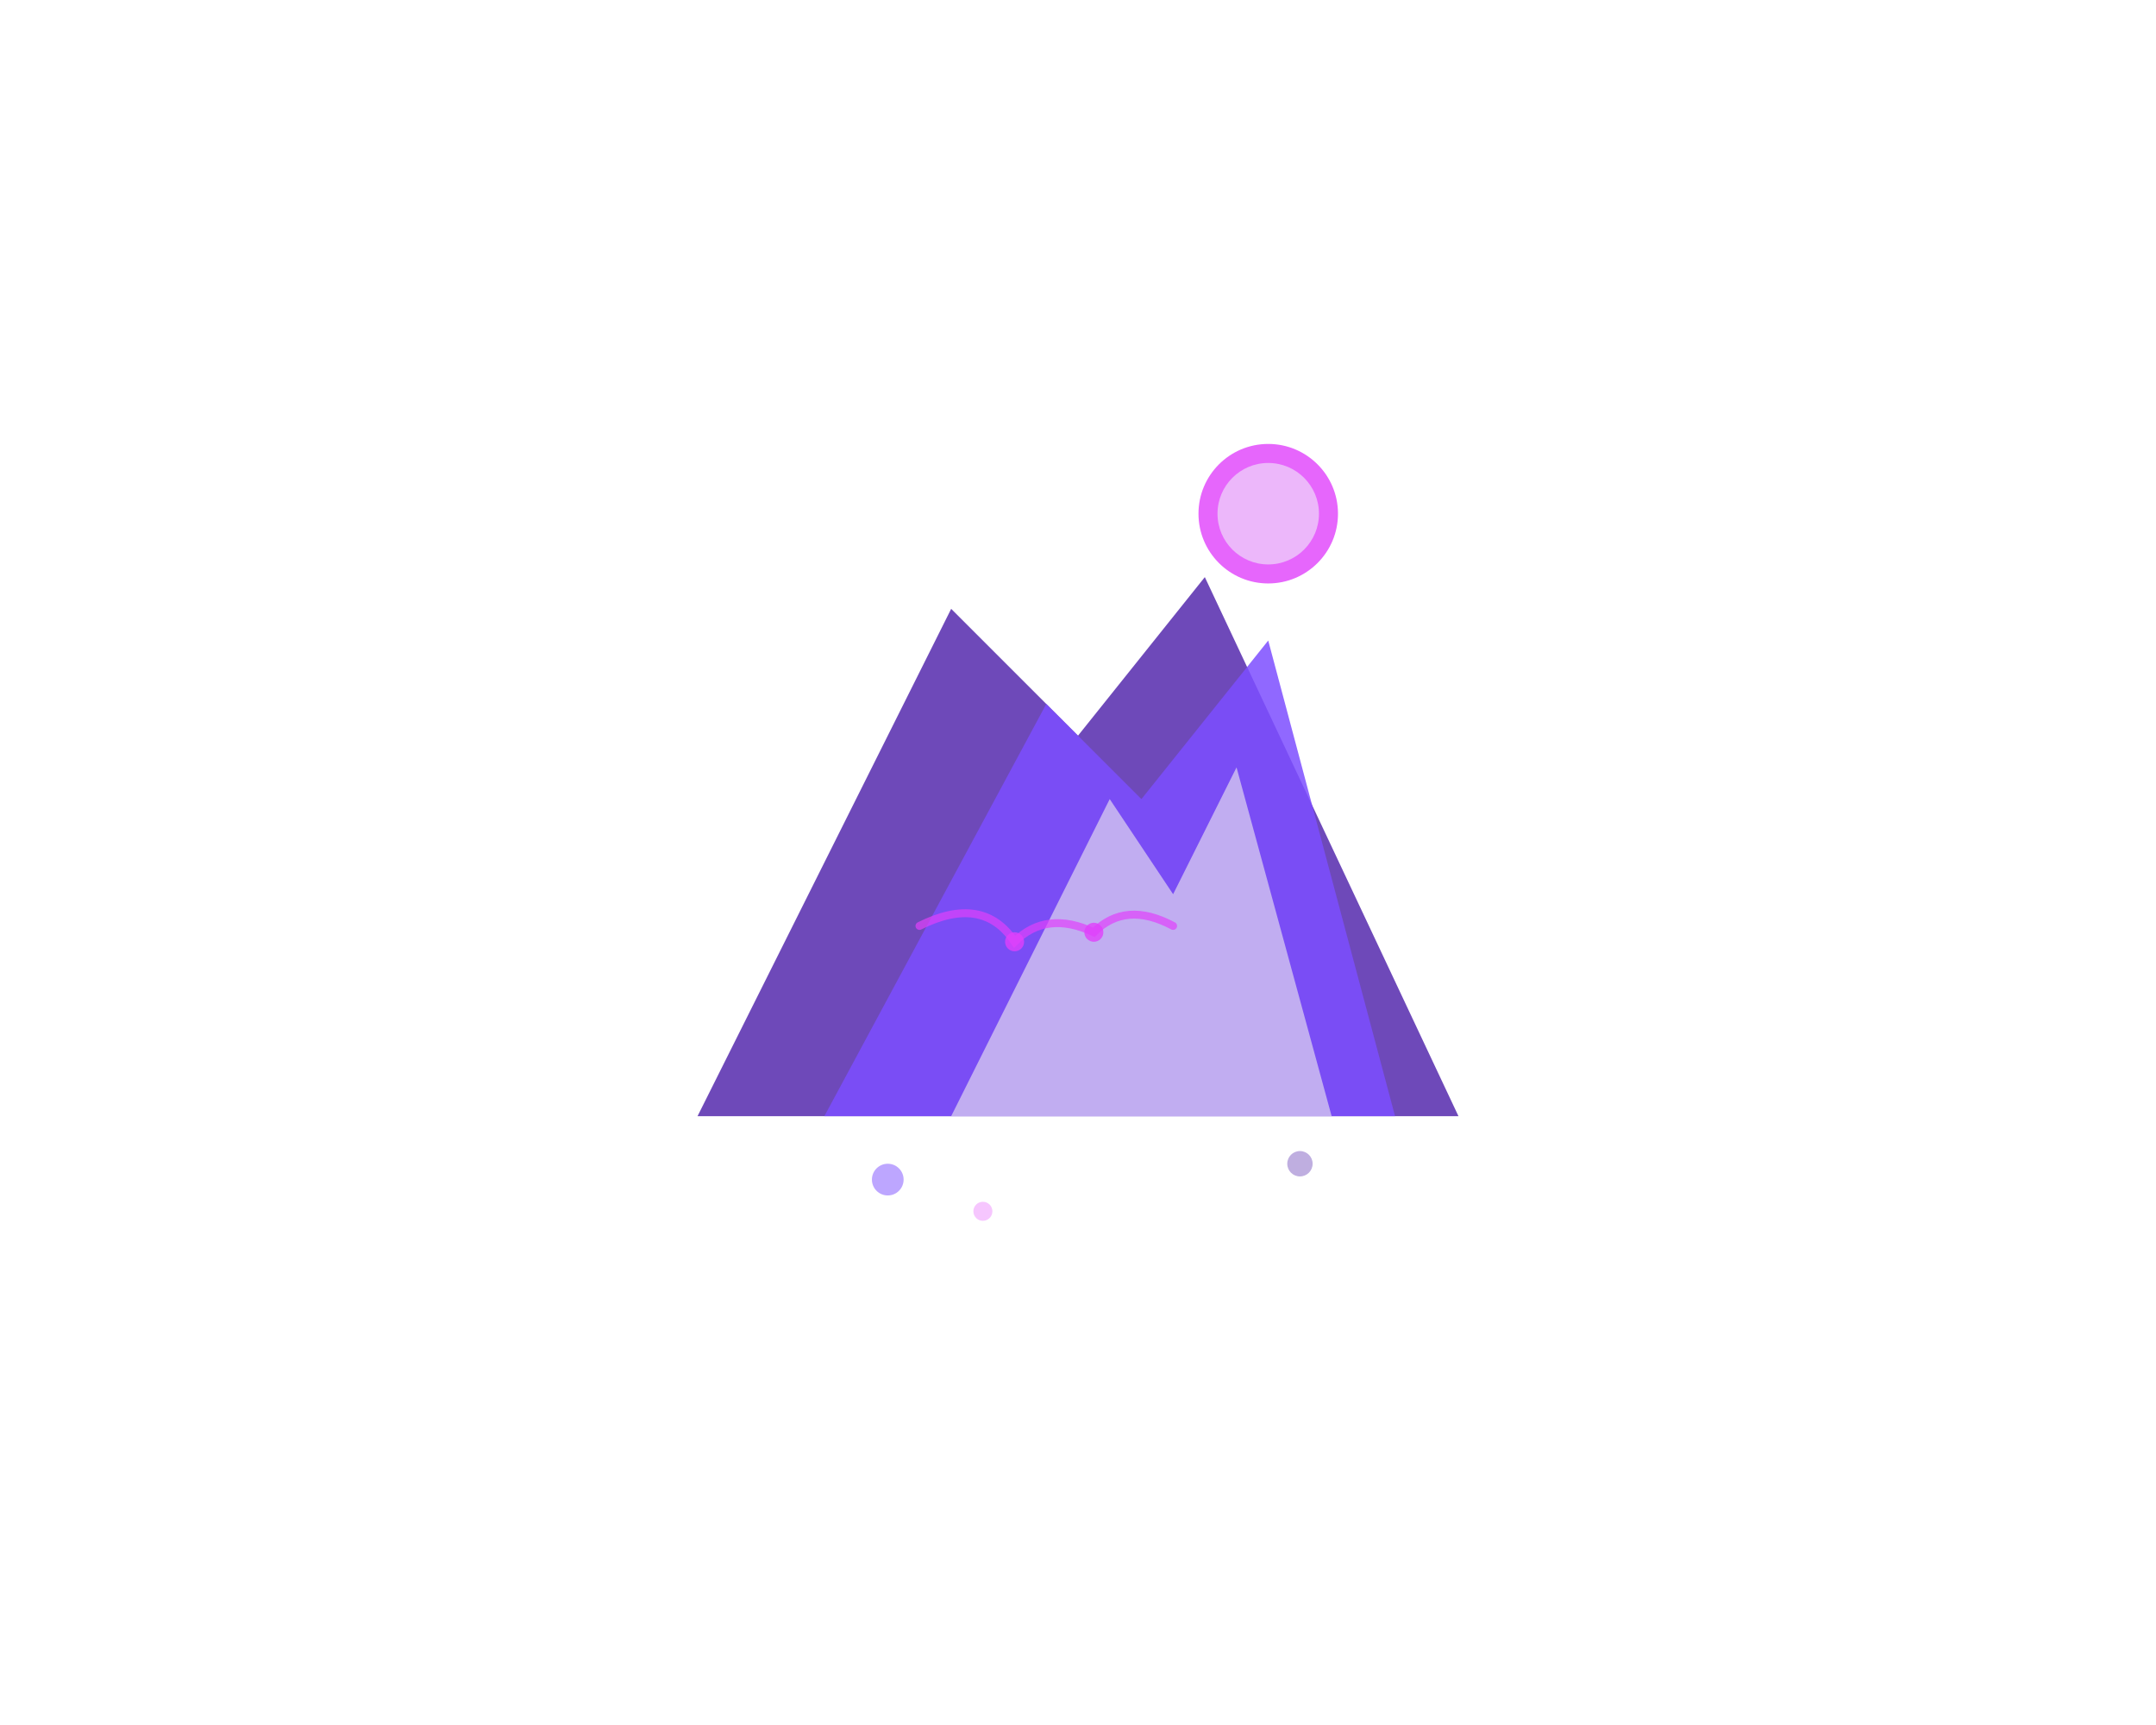
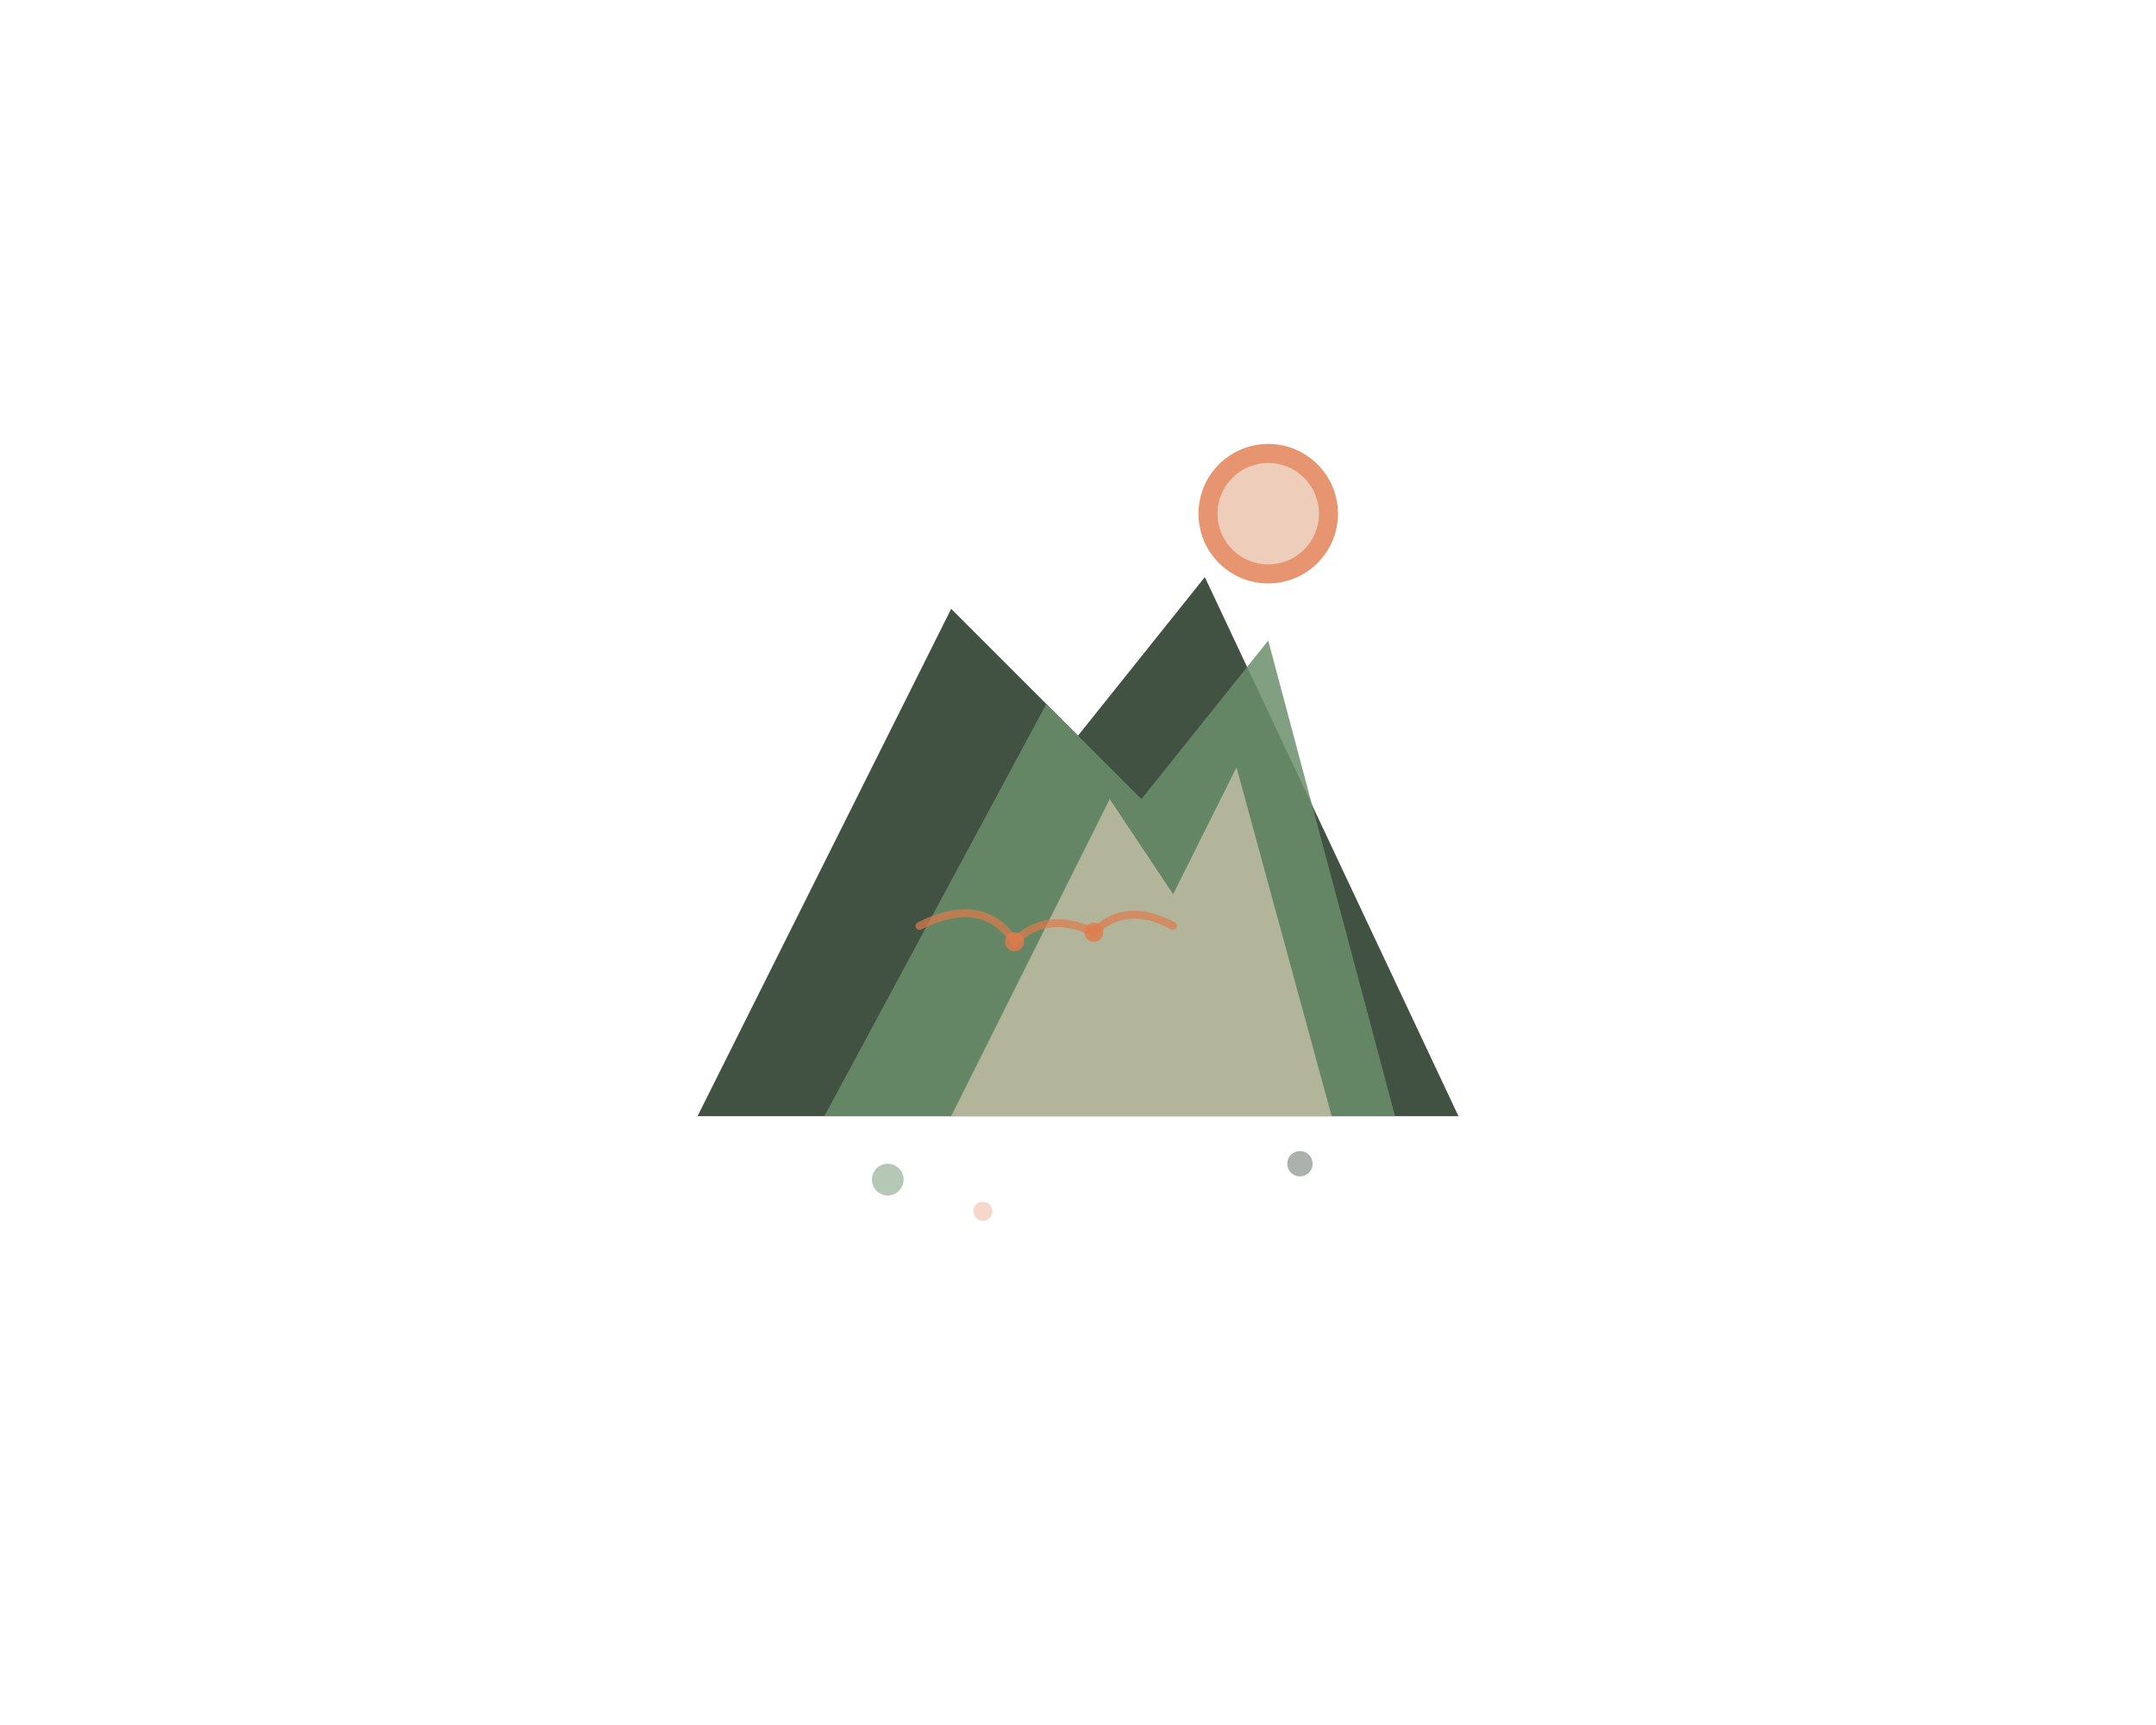
<svg xmlns="http://www.w3.org/2000/svg" width="500" height="400" viewBox="0 0 680 400">
  <g transform="translate(340,200)">
-     <path d="M-120,80 L-40,-80 L0,-40 L40,-90 L120,80Z" fill="#5e35b1" opacity="0.9" />
-     <path d="M-80,80 L-10,-50 L20,-20 L60,-70 L100,80Z" fill="#7c4dff" opacity="0.85" />
-     <path d="M-40,80 L10,-20 L30,10 L50,-30 L80,80Z" fill="#e0d6f0" opacity="0.7" />
-     <circle cx="60" cy="-110" r="22" fill="#e040fb" opacity="0.8" />
-     <circle cx="60" cy="-110" r="16" fill="#f0edf8" opacity="0.6" />
-     <path d="M-50,20 Q-30,10 -20,25 Q-10,15 5,22 Q15,12 30,20" fill="none" stroke="#e040fb" stroke-width="2.5" stroke-linecap="round" opacity="0.7" />
-     <circle cx="-20" cy="25" r="3" fill="#e040fb" opacity="0.8" />
-     <circle cx="5" cy="22" r="3" fill="#e040fb" opacity="0.8" />
-     <circle cx="-60" cy="100" r="5" fill="#7c4dff" opacity="0.5" />
-     <circle cx="70" cy="95" r="4" fill="#5e35b1" opacity="0.4" />
-     <circle cx="-30" cy="110" r="3" fill="#e040fb" opacity="0.3" />
+     <path d="M-120,80 L-40,-80 L0,-40 L40,-90 L120,80Z" fill="#2c3e2d" opacity="0.9" />
+     <path d="M-80,80 L-10,-50 L20,-20 L60,-70 L100,80Z" fill="#6b8f6b" opacity="0.85" />
+     <path d="M-40,80 L10,-20 L30,10 L50,-30 L80,80Z" fill="#d4c9b0" opacity="0.7" />
+     <circle cx="60" cy="-110" r="22" fill="#e07b4c" opacity="0.8" />
+     <circle cx="60" cy="-110" r="16" fill="#f4f1eb" opacity="0.6" />
+     <path d="M-50,20 Q-30,10 -20,25 Q-10,15 5,22 Q15,12 30,20" fill="none" stroke="#e07b4c" stroke-width="2.5" stroke-linecap="round" opacity="0.7" />
+     <circle cx="-20" cy="25" r="3" fill="#e07b4c" opacity="0.8" />
+     <circle cx="5" cy="22" r="3" fill="#e07b4c" opacity="0.8" />
+     <circle cx="-60" cy="100" r="5" fill="#6b8f6b" opacity="0.5" />
+     <circle cx="70" cy="95" r="4" fill="#2c3e2d" opacity="0.4" />
+     <circle cx="-30" cy="110" r="3" fill="#e07b4c" opacity="0.3" />
  </g>
</svg>
